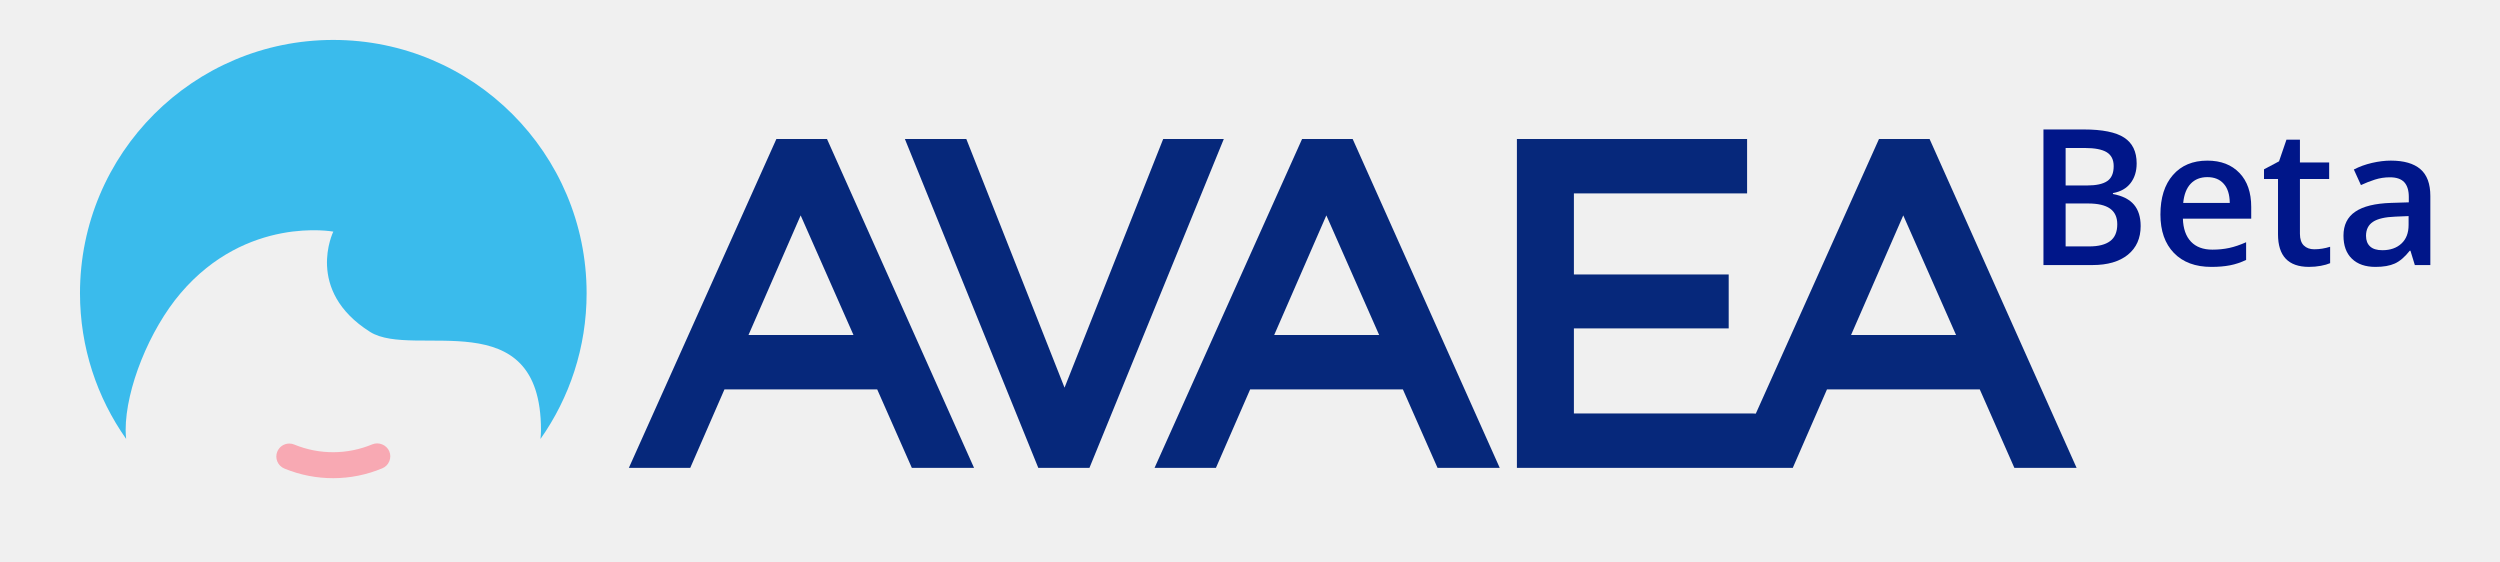
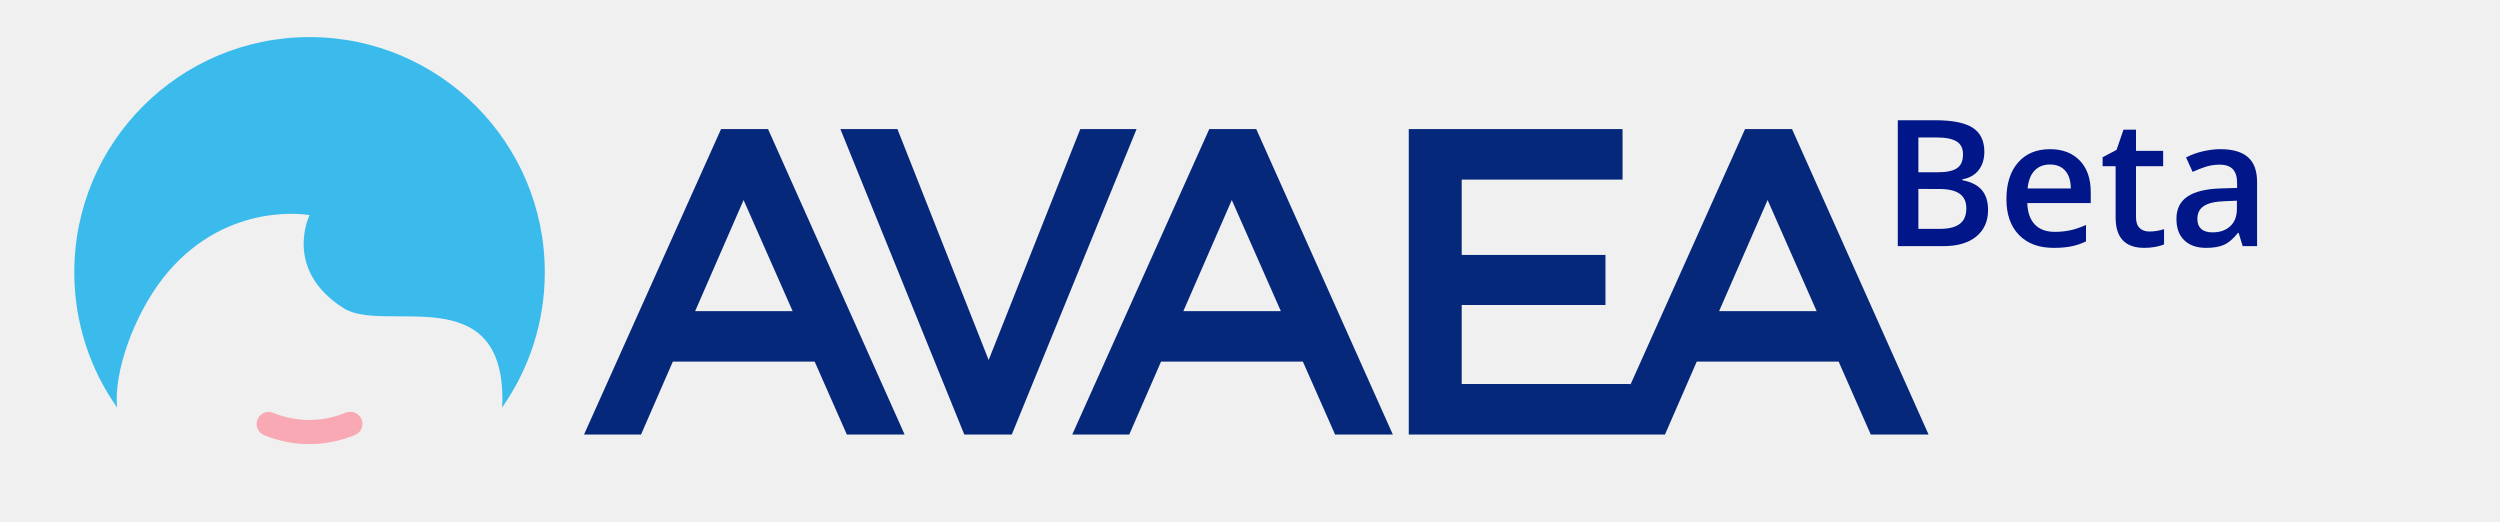
- <svg xmlns="http://www.w3.org/2000/svg" version="1.1" id="Layer_1" x="0px" y="0px" width="228px" height="51.25px" viewBox="0 0 228 51.25" enable-background="new 0 0 228 51.25" xml:space="preserve">
+ <svg xmlns="http://www.w3.org/2000/svg" version="1.1" id="Layer_1" x="0px" y="0px" width="245.5px" height="51.25px" viewBox="0 0 245.5 51.25" enable-background="new 0 0 245.5 51.25" xml:space="preserve">
  <g>
    <path fill="#06287B" d="M70.806,12.676L57.353,42.668h5.598l3.12-7.157H80l3.159,7.157h5.673l-13.41-29.992H70.806z M77.837,30.552   h-9.574l4.757-10.908L77.837,30.552z" />
    <polygon fill="#06287B" points="106.083,12.676 97.086,35.354 88.128,12.676 82.525,12.676 94.692,42.668 99.358,42.668    111.611,12.676  " />
    <path fill="#06287B" d="M118.75,12.676l-13.454,29.992h5.598l3.12-7.157h13.929l3.16,7.157h5.672l-13.412-29.992H118.75z    M125.779,30.552h-9.573l4.757-10.908L125.779,30.552z" />
-     <path fill="#06287B" d="M175.977,12.676h-4.613l-11.235,25.047l-0.271-0.015H143.54v-7.757h14.117v-4.919H143.54v-7.397h15.795   v-4.959h-20.994v29.992h19.566h1.948h3.647l3.119-7.157h13.933l3.156,7.157h5.675L175.977,12.676z M178.393,30.552h-9.576   l4.761-10.908L178.393,30.552z" />
+     <path fill="#06287B" d="M175.977,12.676h-4.613l-11.234,25.047l-0.271-0.015H143.54v-7.757h14.117v-4.919H143.54v-7.397h15.795   v-4.959h-20.994v29.992h19.566h1.948h3.646l3.119-7.157h13.934l3.155,7.157h5.675L175.977,12.676z M178.393,30.552h-9.576   l4.762-10.908L178.393,30.552z" />
  </g>
  <g enable-background="new    ">
-     <path fill="#001689" d="M186.363,11.807h3.672c1.701,0,2.934,0.248,3.691,0.744c0.758,0.496,1.137,1.28,1.137,2.352   c0,0.722-0.188,1.322-0.559,1.801s-0.908,0.781-1.604,0.905v0.085c0.868,0.164,1.506,0.486,1.916,0.969   c0.409,0.481,0.612,1.135,0.612,1.958c0,1.11-0.391,1.98-1.164,2.609c-0.774,0.629-1.854,0.943-3.234,0.943h-4.467V11.807   L186.363,11.807z M188.385,16.915h1.947c0.845,0,1.463-0.134,1.85-0.402c0.394-0.268,0.586-0.723,0.586-1.366   c0-0.581-0.213-1.001-0.629-1.26c-0.422-0.26-1.09-0.39-2.004-0.39h-1.75V16.915L188.385,16.915z M188.385,18.556v3.917h2.148   c0.848,0,1.484-0.162,1.914-0.487c0.434-0.324,0.648-0.835,0.648-1.535c0-0.642-0.222-1.119-0.66-1.429s-1.107-0.465-2.006-0.465   L188.385,18.556L188.385,18.556z" />
-     <path fill="#001689" d="M201.674,24.341c-1.455,0-2.594-0.424-3.414-1.272c-0.82-0.849-1.229-2.018-1.229-3.506   c0-1.528,0.38-2.729,1.142-3.603c0.763-0.874,1.808-1.311,3.138-1.311c1.235,0,2.209,0.375,2.928,1.125s1.072,1.782,1.072,3.096   v1.074h-6.231c0.028,0.908,0.272,1.605,0.733,2.093c0.463,0.488,1.117,0.731,1.955,0.731c0.553,0,1.067-0.052,1.545-0.156   c0.479-0.105,0.986-0.278,1.533-0.521v1.615c-0.484,0.231-0.976,0.396-1.471,0.491C202.877,24.294,202.311,24.341,201.674,24.341z    M201.309,16.154c-0.631,0-1.135,0.201-1.518,0.6c-0.38,0.401-0.607,0.984-0.682,1.751h4.246c-0.01-0.772-0.196-1.357-0.561-1.754   C202.438,16.353,201.943,16.154,201.309,16.154z" />
-     <path fill="#001689" d="M211.055,22.734c0.484,0,0.969-0.076,1.453-0.229v1.497c-0.221,0.096-0.502,0.176-0.85,0.241   c-0.346,0.065-0.707,0.097-1.08,0.097c-1.883,0-2.824-0.992-2.824-2.977v-5.041h-1.277v-0.88l1.371-0.728l0.678-1.979h1.228v2.081   h2.666v1.506h-2.666v5.007c0,0.479,0.121,0.833,0.356,1.061C210.35,22.621,210.664,22.734,211.055,22.734z" />
-     <path fill="#001689" d="M220.232,24.172l-0.398-1.303h-0.068c-0.449,0.57-0.904,0.958-1.357,1.164   c-0.457,0.206-1.047,0.308-1.762,0.308c-0.92,0-1.638-0.248-2.151-0.744c-0.517-0.497-0.771-1.199-0.771-2.107   c0-0.964,0.355-1.691,1.072-2.181c0.717-0.491,1.809-0.759,3.271-0.805l1.615-0.05v-0.499c0-0.598-0.144-1.045-0.418-1.341   c-0.281-0.296-0.713-0.444-1.301-0.444c-0.479,0-0.938,0.07-1.378,0.211c-0.44,0.142-0.862,0.308-1.269,0.499l-0.646-1.421   c0.51-0.265,1.062-0.466,1.666-0.604s1.174-0.207,1.708-0.207c1.188,0,2.091,0.259,2.694,0.778   c0.605,0.519,0.908,1.333,0.908,2.445v6.301H220.232z M217.27,22.819c0.726,0,1.307-0.202,1.738-0.604   c0.438-0.403,0.656-0.969,0.656-1.696v-0.812l-1.203,0.05c-0.936,0.034-1.613,0.19-2.04,0.47c-0.427,0.28-0.64,0.706-0.64,1.281   c0,0.417,0.123,0.74,0.373,0.969C216.402,22.705,216.775,22.819,217.27,22.819z" />
+     <path fill="#001689" d="M186.363,11.807h3.672c1.701,0,2.934,0.248,3.691,0.744c0.758,0.496,1.137,1.28,1.137,2.352   c0,0.722-0.188,1.322-0.559,1.801c-0.371,0.479-0.908,0.781-1.604,0.905v0.085c0.868,0.164,1.506,0.486,1.916,0.969   c0.409,0.481,0.612,1.135,0.612,1.958c0,1.11-0.392,1.98-1.164,2.609c-0.774,0.629-1.854,0.943-3.234,0.943h-4.467V11.807   L186.363,11.807z M188.385,16.915h1.947c0.845,0,1.463-0.134,1.85-0.402c0.395-0.268,0.586-0.723,0.586-1.366   c0-0.581-0.213-1.001-0.629-1.26c-0.422-0.26-1.09-0.39-2.004-0.39h-1.75V16.915L188.385,16.915z M188.385,18.556v3.917h2.148   c0.848,0,1.484-0.162,1.914-0.487c0.434-0.324,0.648-0.835,0.648-1.535c0-0.642-0.223-1.119-0.66-1.429   c-0.438-0.31-1.107-0.465-2.006-0.465L188.385,18.556L188.385,18.556z" />
+     <path fill="#001689" d="M201.674,24.341c-1.455,0-2.594-0.424-3.414-1.272c-0.82-0.849-1.229-2.018-1.229-3.506   c0-1.528,0.38-2.729,1.142-3.603c0.763-0.874,1.808-1.311,3.138-1.311c1.235,0,2.209,0.375,2.928,1.125   c0.72,0.75,1.072,1.782,1.072,3.096v1.074h-6.23c0.027,0.908,0.271,1.605,0.732,2.093c0.463,0.488,1.117,0.731,1.955,0.731   c0.553,0,1.067-0.052,1.545-0.156c0.479-0.105,0.986-0.278,1.533-0.521v1.615c-0.484,0.231-0.976,0.396-1.471,0.491   C202.877,24.294,202.311,24.341,201.674,24.341z M201.309,16.154c-0.631,0-1.135,0.201-1.518,0.6   c-0.38,0.401-0.607,0.984-0.682,1.751h4.246c-0.01-0.772-0.196-1.357-0.562-1.754C202.438,16.353,201.943,16.154,201.309,16.154z" />
+     <path fill="#001689" d="M211.055,22.734c0.484,0,0.969-0.076,1.453-0.229v1.497c-0.221,0.096-0.502,0.176-0.85,0.241   c-0.346,0.065-0.707,0.097-1.08,0.097c-1.883,0-2.824-0.992-2.824-2.977v-5.041h-1.277v-0.88l1.371-0.728l0.678-1.979h1.229v2.081   h2.666v1.506h-2.666v5.007c0,0.479,0.121,0.833,0.355,1.061C210.35,22.621,210.664,22.734,211.055,22.734z" />
+     <path fill="#001689" d="M220.232,24.172l-0.398-1.303h-0.068c-0.449,0.57-0.904,0.958-1.356,1.164   c-0.457,0.206-1.048,0.308-1.763,0.308c-0.92,0-1.638-0.248-2.15-0.744c-0.518-0.497-0.771-1.199-0.771-2.107   c0-0.964,0.355-1.691,1.072-2.181c0.717-0.491,1.809-0.759,3.271-0.805l1.615-0.05v-0.499c0-0.598-0.145-1.045-0.418-1.341   c-0.281-0.296-0.713-0.444-1.302-0.444c-0.479,0-0.938,0.07-1.378,0.211c-0.439,0.142-0.861,0.308-1.27,0.499l-0.646-1.421   c0.511-0.265,1.062-0.466,1.666-0.604s1.175-0.207,1.708-0.207c1.188,0,2.092,0.259,2.694,0.778   c0.604,0.519,0.907,1.333,0.907,2.445v6.301H220.232z M217.27,22.819c0.727,0,1.308-0.202,1.738-0.604   c0.438-0.403,0.656-0.969,0.656-1.696v-0.812l-1.203,0.05c-0.936,0.034-1.613,0.19-2.04,0.47c-0.427,0.28-0.64,0.706-0.64,1.281   c0,0.417,0.123,0.74,0.373,0.969C216.402,22.705,216.775,22.819,217.27,22.819z" />
  </g>
  <g>
-     <path fill="#3ABBEC" d="M16.479,26.73c6.036-7.078,13.919-5.606,13.919-5.606s-2.639,5.358,3.355,9.146   c3.956,2.498,15.585-2.914,15.585,8.955c0,0.271-0.022,0.537-0.046,0.809c2.647-3.762,4.207-8.342,4.207-13.289   c0-12.759-10.343-23.103-23.102-23.103c-12.762,0-23.102,10.343-23.102,23.099c0,4.949,1.56,9.529,4.209,13.287   c-0.026-0.27-0.045-0.534-0.045-0.805C11.457,35.473,13.618,30.084,16.479,26.73z" />
+     <path fill="#3ABBEC" d="M16.479,26.73c6.036-7.079,13.919-5.606,13.919-5.606s-2.639,5.358,3.355,9.146   c3.956,2.498,15.585-2.914,15.585,8.955c0,0.271-0.022,0.537-0.046,0.81c2.647-3.763,4.207-8.343,4.207-13.289   c0-12.759-10.343-23.103-23.102-23.103c-12.762,0-23.102,10.343-23.102,23.099c0,4.948,1.56,9.528,4.209,13.286   c-0.026-0.27-0.045-0.533-0.045-0.805C11.457,35.473,13.618,30.084,16.479,26.73z" />
    <g>
-       <path fill="#F8A9B3" d="M26.383,40.452c-0.48,0-0.91,0.288-1.094,0.734c-0.248,0.603,0.041,1.296,0.645,1.545    c2.863,1.18,6.073,1.174,8.93-0.021c0.293-0.121,0.521-0.35,0.641-0.643s0.12-0.614-0.001-0.905    c-0.244-0.587-0.958-0.882-1.549-0.639c-2.283,0.952-4.833,0.958-7.119,0.02C26.689,40.483,26.538,40.452,26.383,40.452z" />
+       <path fill="#F8A9B3" d="M26.383,40.452c-0.48,0-0.91,0.288-1.094,0.733c-0.248,0.604,0.041,1.297,0.645,1.545    c2.863,1.181,6.073,1.174,8.93-0.021c0.293-0.121,0.521-0.351,0.641-0.644s0.12-0.613-0.001-0.904    c-0.244-0.587-0.958-0.883-1.549-0.639c-2.283,0.951-4.833,0.957-7.119,0.02C26.689,40.482,26.538,40.452,26.383,40.452z" />
    </g>
    <g>
-       <path fill="#FFFFFF" d="M30.375,58.866c-1.589,0-3.148-0.311-4.632-0.922c-0.858-0.355-1.269-1.342-0.916-2.198    c0.261-0.635,0.872-1.044,1.556-1.044c0.221,0,0.438,0.044,0.643,0.13c2.162,0.887,4.573,0.881,6.735-0.019    c0.206-0.086,0.423-0.13,0.646-0.13c0.684,0,1.295,0.407,1.558,1.037c0.173,0.414,0.173,0.872,0.002,1.288    c-0.172,0.417-0.496,0.741-0.911,0.913C33.558,58.549,31.983,58.866,30.375,58.866z M26.383,55.202    c-0.48,0-0.91,0.288-1.094,0.734c-0.248,0.603,0.041,1.296,0.645,1.545c2.863,1.18,6.073,1.174,8.93-0.021    c0.293-0.121,0.521-0.35,0.641-0.643s0.12-0.614-0.001-0.905c-0.244-0.587-0.958-0.882-1.549-0.639    c-2.283,0.952-4.833,0.958-7.119,0.02C26.689,55.233,26.538,55.202,26.383,55.202z" />
+       <path fill="#FFFFFF" d="M30.375,58.866c-1.589,0-3.148-0.312-4.632-0.923c-0.858-0.354-1.269-1.342-0.916-2.197    c0.261-0.635,0.872-1.044,1.556-1.044c0.221,0,0.438,0.044,0.643,0.13c2.162,0.887,4.573,0.881,6.735-0.02    c0.206-0.086,0.423-0.129,0.646-0.129c0.684,0,1.295,0.406,1.558,1.037c0.173,0.413,0.173,0.871,0.002,1.287    c-0.172,0.417-0.496,0.741-0.911,0.913C33.558,58.549,31.983,58.866,30.375,58.866z M26.383,55.202    c-0.48,0-0.91,0.288-1.094,0.733c-0.248,0.604,0.041,1.297,0.645,1.545c2.863,1.181,6.073,1.174,8.93-0.021    c0.293-0.121,0.521-0.351,0.641-0.644s0.12-0.613-0.001-0.904c-0.244-0.587-0.958-0.883-1.549-0.639    c-2.283,0.951-4.833,0.957-7.119,0.02C26.689,55.232,26.538,55.202,26.383,55.202z" />
    </g>
  </g>
</svg>
